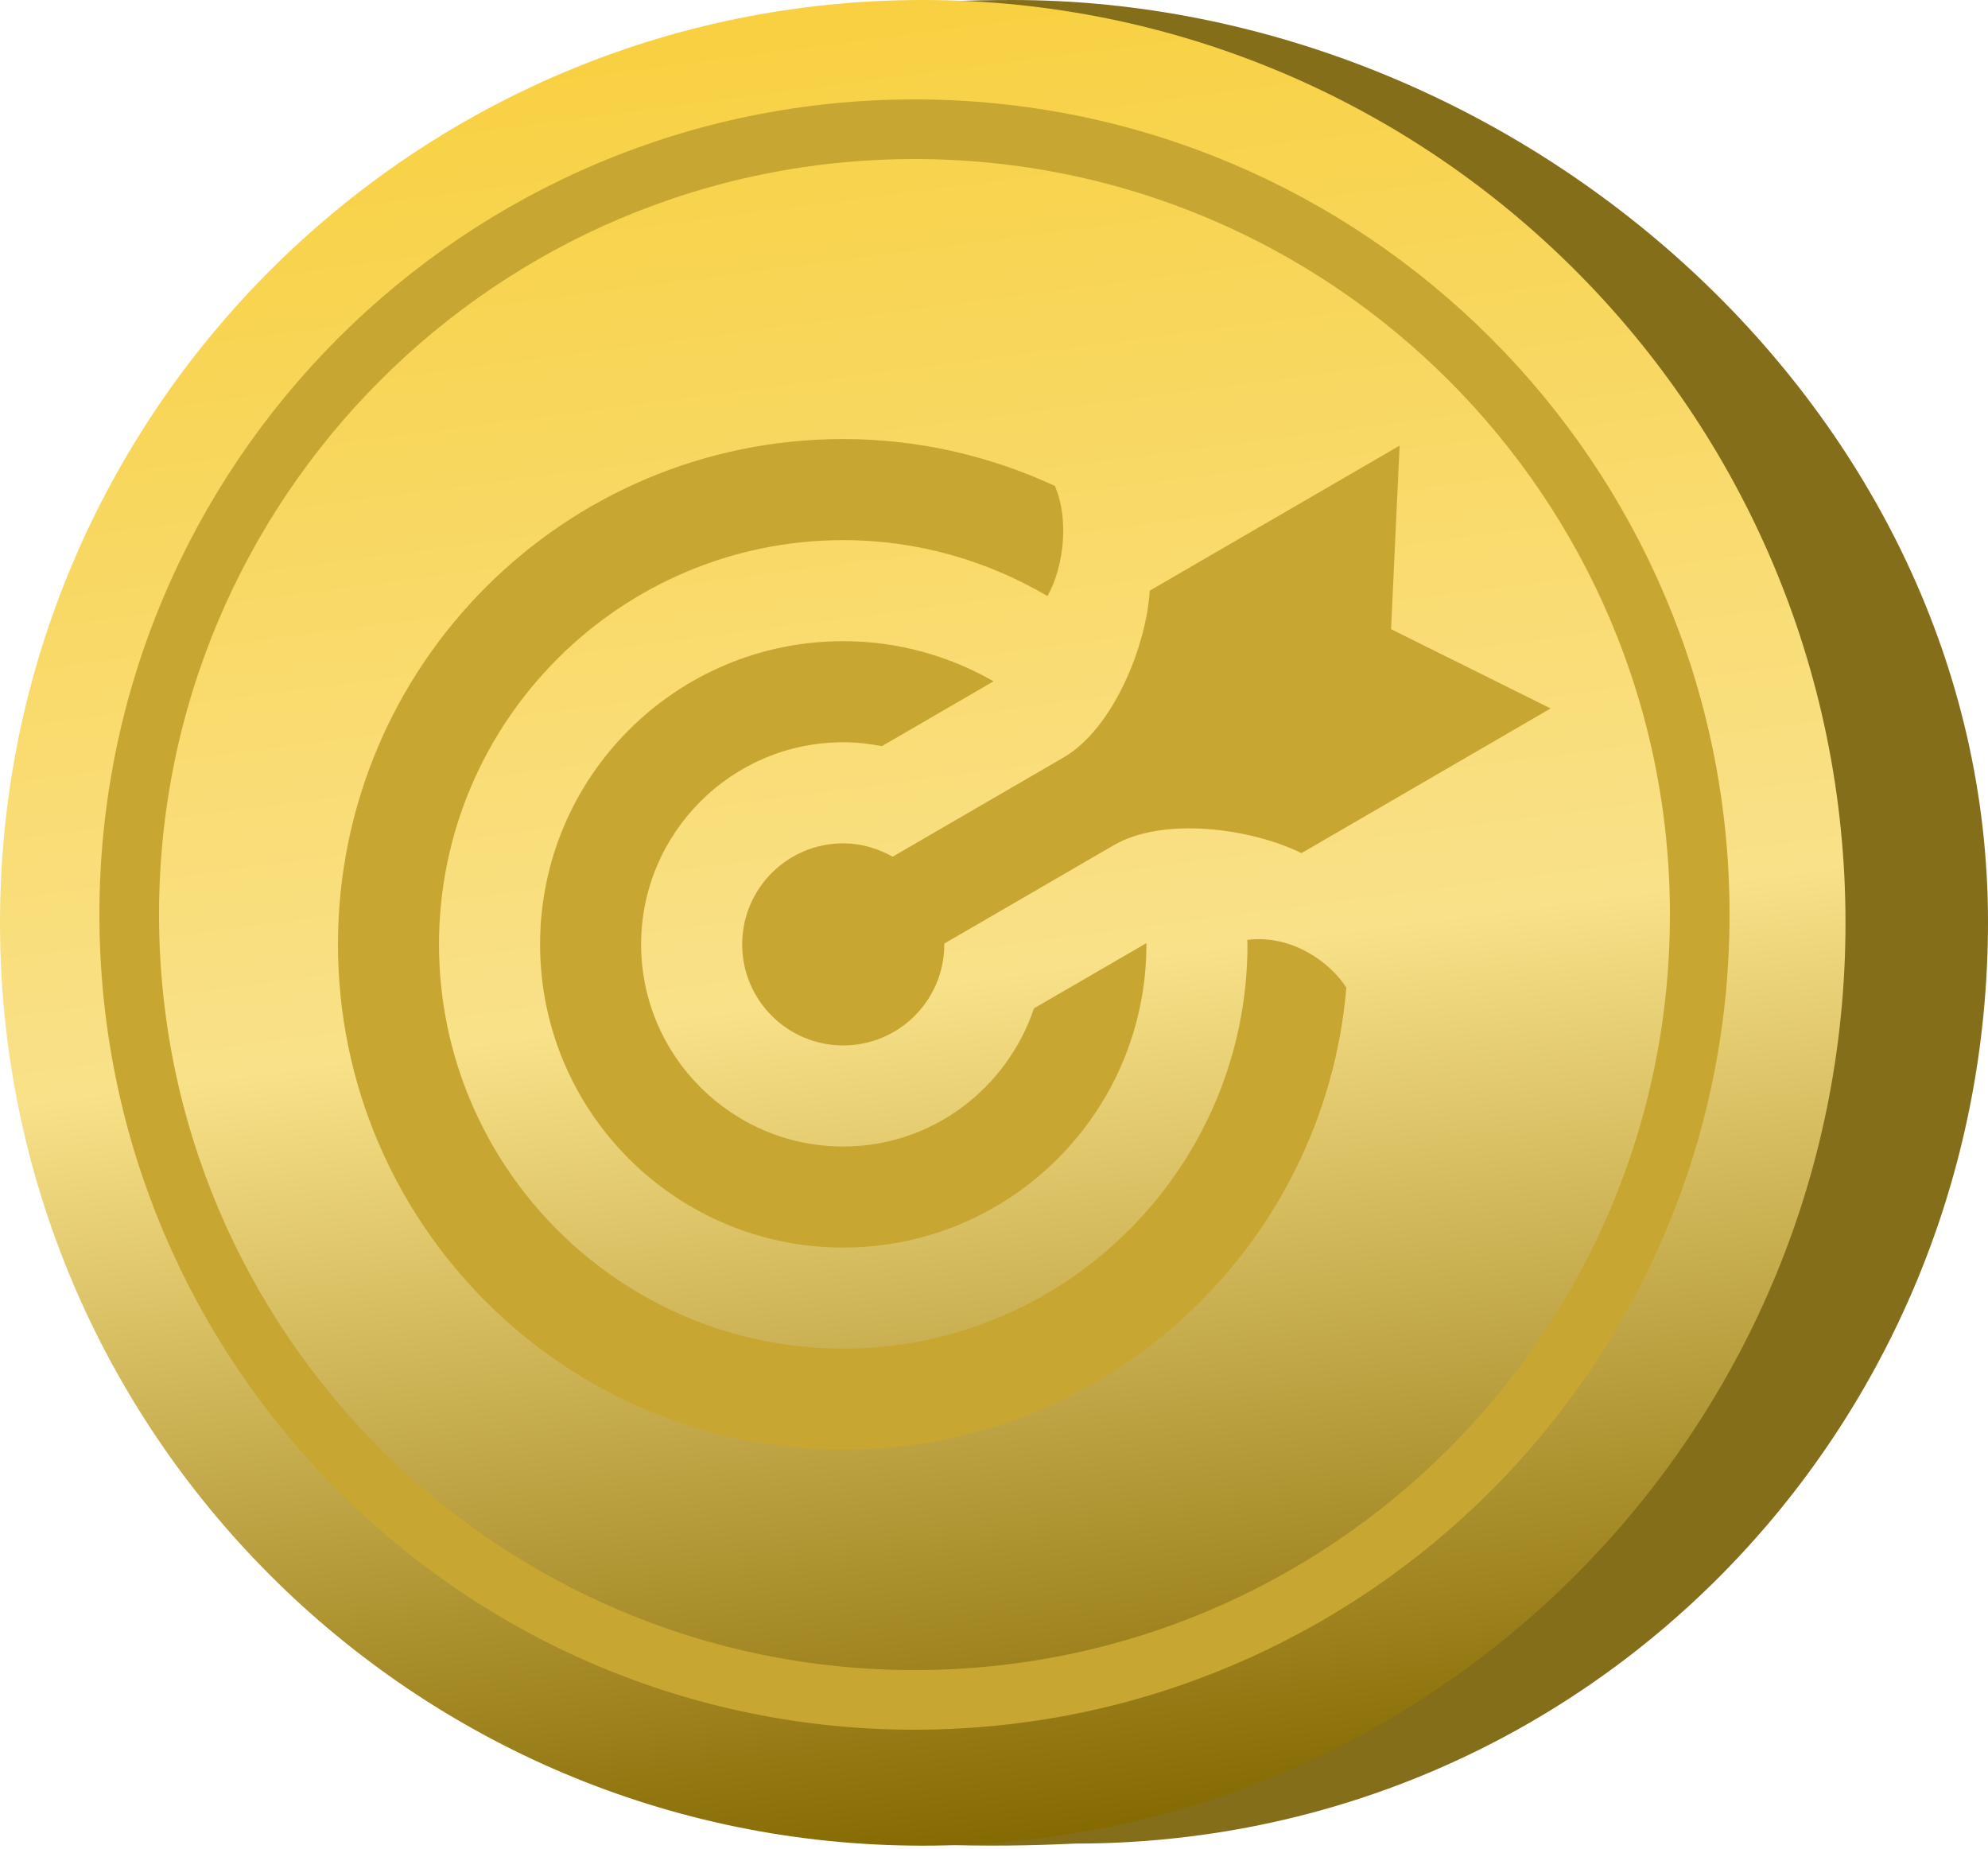
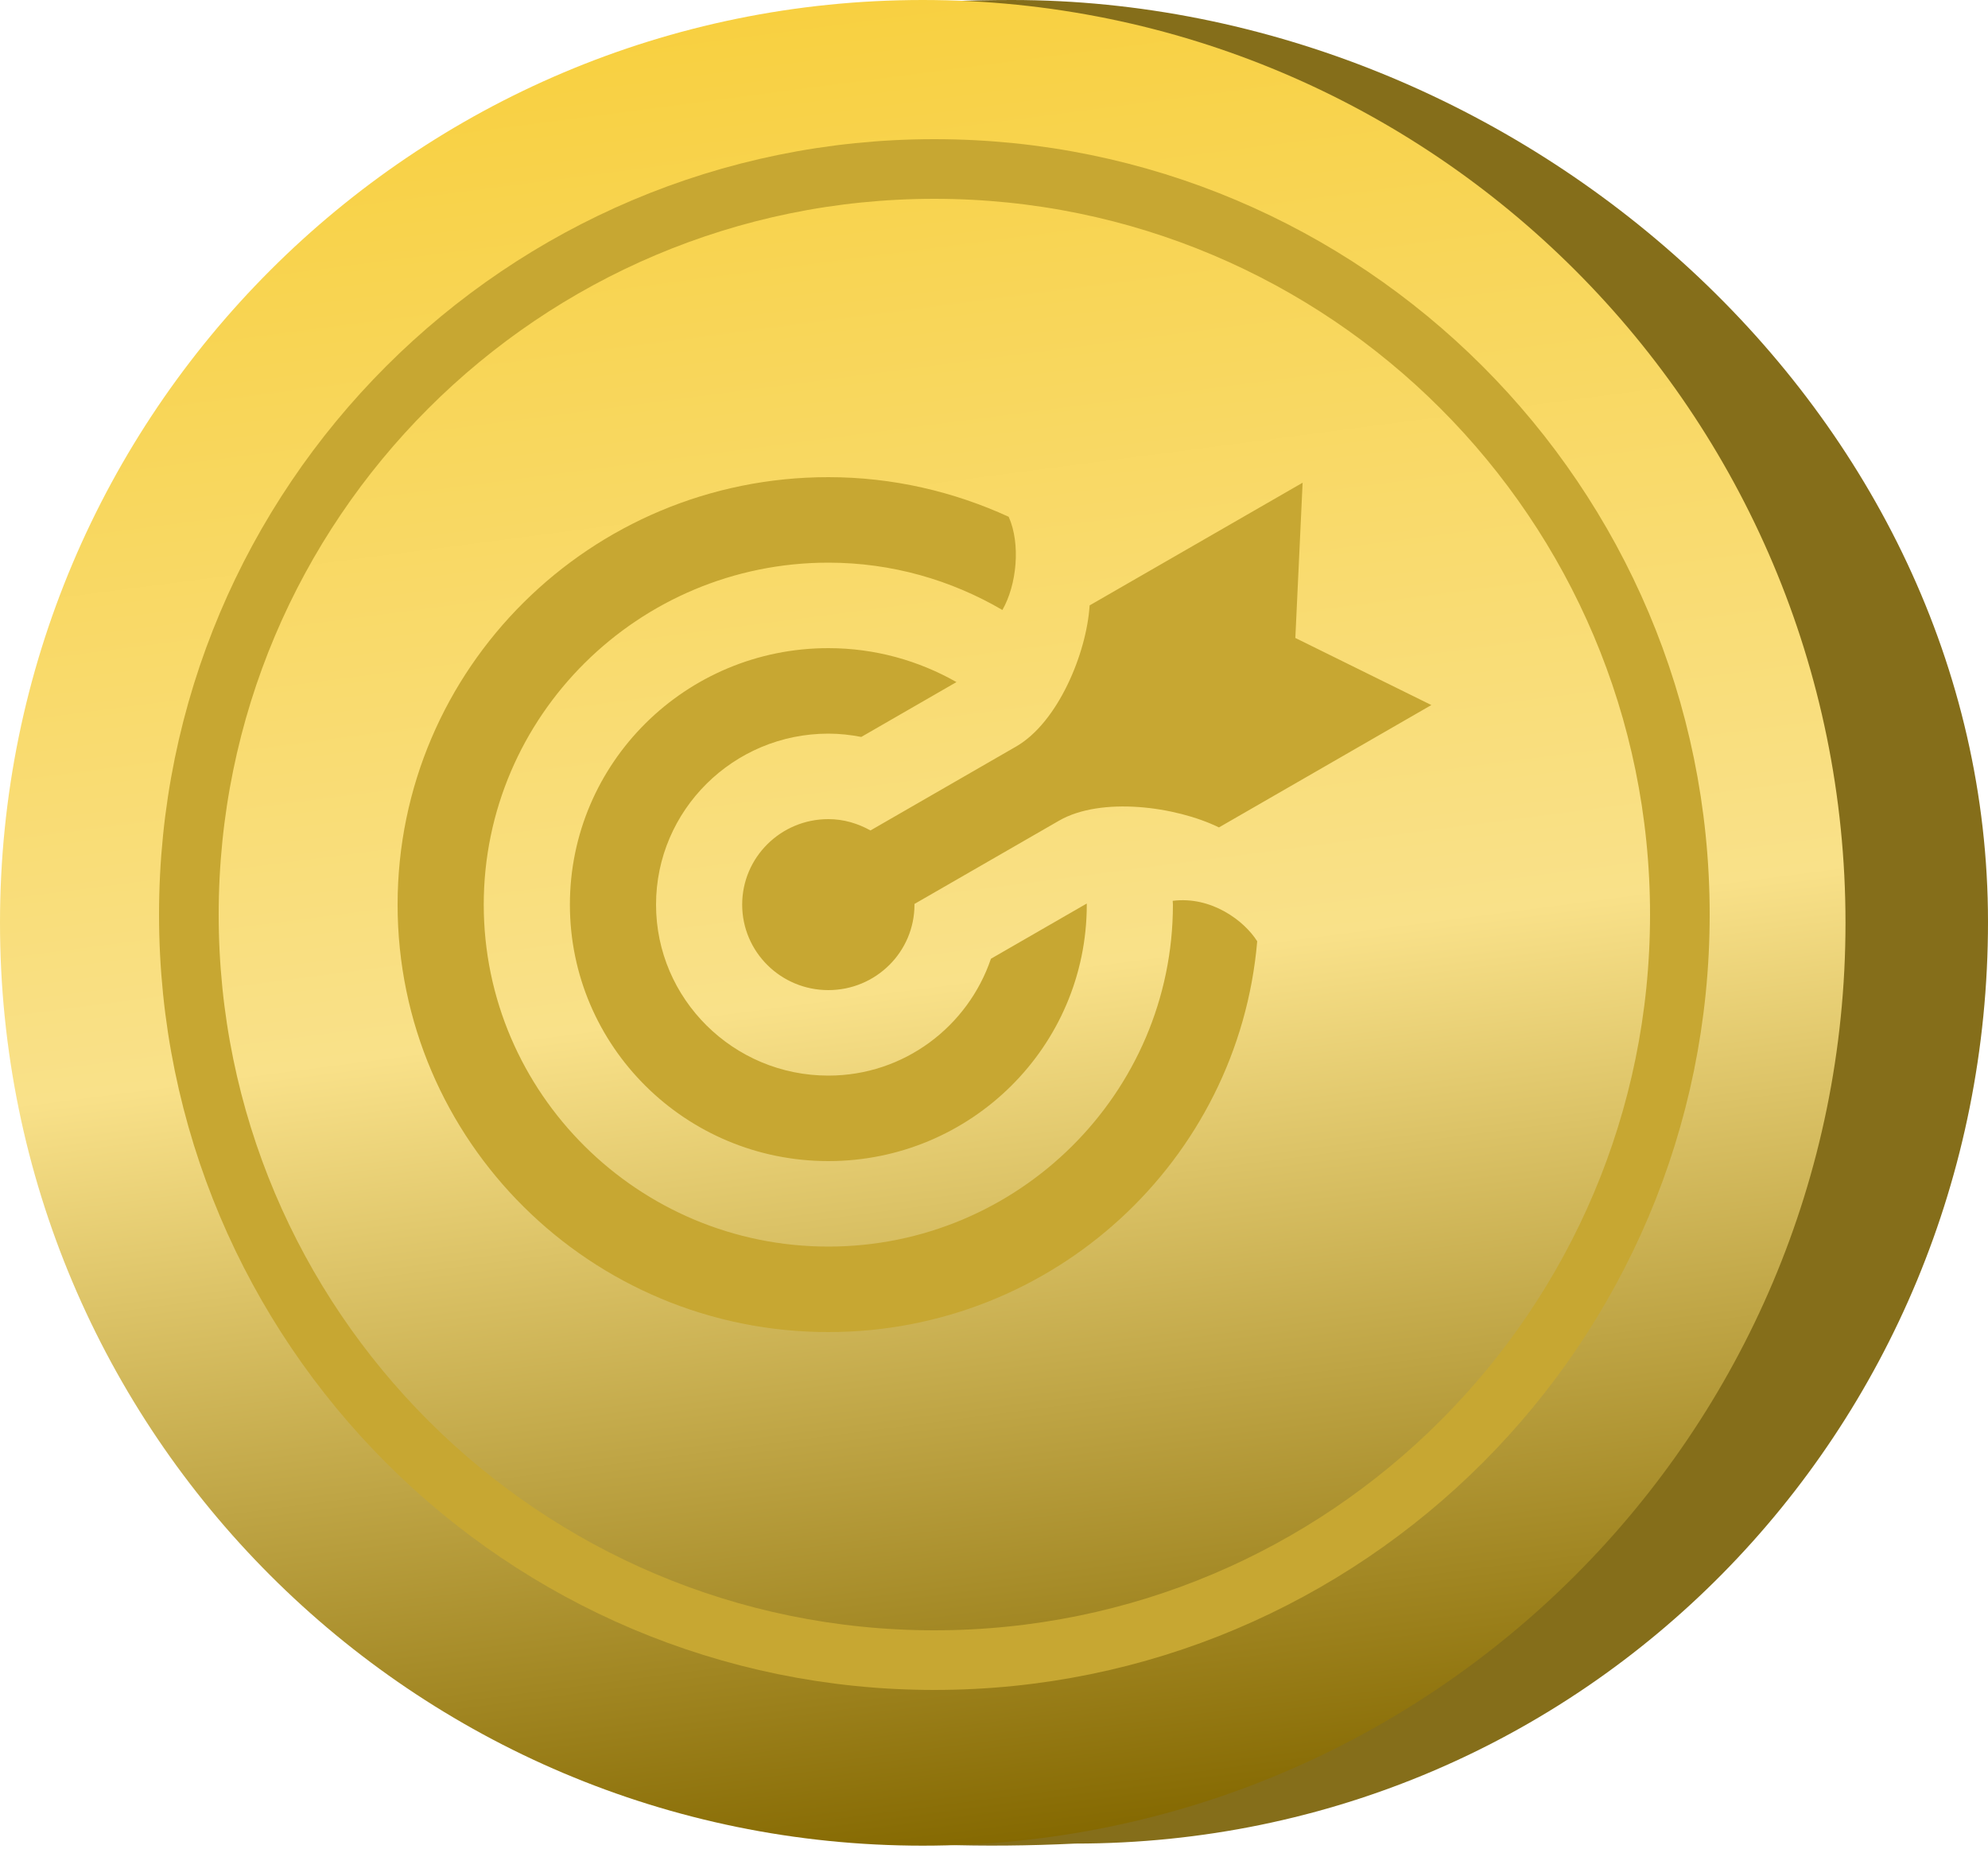
<svg xmlns="http://www.w3.org/2000/svg" width="100" height="93" viewBox="0 0 100 93" fill="none">
  <path d="M100 46.364C100 71.97 79.697 92.727 54.091 92.727C16.364 94.545 7.273 71.97 7.273 46.364C7.273 20.758 17.727 0 50.909 0C76.515 0 100 20.758 100 46.364Z" fill="#856E1A" />
  <circle cx="46.416" cy="46.416" r="46.416" fill="url(#paint0_linear_9_69)" />
-   <path d="M32.25 47.5C32.25 53.107 36.81 57.667 42.417 57.667C46.892 57.667 50.657 54.741 52.011 50.718L57.664 47.437L57.667 47.5C57.667 55.923 50.84 62.75 42.417 62.75C33.994 62.75 27.167 55.923 27.167 47.5C27.167 39.077 33.994 32.25 42.417 32.25C45.172 32.25 47.749 32.992 49.978 34.268L44.361 37.529C43.731 37.407 43.083 37.333 42.417 37.333C36.81 37.333 32.25 41.893 32.25 47.5ZM42.417 42.417C39.608 42.417 37.333 44.694 37.333 47.5C37.333 50.306 39.608 52.583 42.417 52.583C45.225 52.583 47.5 50.306 47.5 47.5L47.495 47.462L56.035 42.506C58.516 41.07 62.908 41.652 65.467 42.91L78 35.633L69.973 31.645L70.403 22.414L57.834 29.708C57.657 32.558 55.969 36.662 53.501 38.098L44.902 43.09C44.165 42.676 43.324 42.417 42.417 42.417ZM62.737 47.274L62.75 47.5C62.75 58.711 53.628 67.833 42.417 67.833C31.205 67.833 22.083 58.711 22.083 47.5C22.083 36.289 31.205 27.167 42.417 27.167C46.166 27.167 49.668 28.204 52.688 29.98C53.536 28.491 53.775 26.056 53.059 24.439C49.818 22.942 46.221 22.083 42.417 22.083C28.379 22.083 17 33.462 17 47.5C17 61.538 28.379 72.917 42.417 72.917C55.717 72.917 66.616 62.697 67.724 49.681C66.959 48.453 65.015 46.984 62.737 47.274Z" fill="#C7A732" />
-   <circle cx="46" cy="46" r="39.5" stroke="#C7A732" stroke-width="3" />
+   <path d="M33 45.5C33 50.243 36.887 54.1 41.667 54.1C45.482 54.1 48.691 51.625 49.846 48.222L54.664 45.446L54.667 45.5C54.667 52.625 48.847 58.4 41.667 58.4C34.486 58.4 28.667 52.625 28.667 45.5C28.667 38.375 34.486 32.6 41.667 32.6C44.015 32.6 46.212 33.228 48.112 34.307L43.324 37.066C42.787 36.962 42.234 36.9 41.667 36.9C36.887 36.9 33 40.757 33 45.5ZM41.667 41.2C39.273 41.2 37.333 43.126 37.333 45.5C37.333 47.874 39.273 49.8 41.667 49.8C44.061 49.8 46 47.874 46 45.5L45.996 45.468L53.276 41.275C55.39 40.06 59.134 40.553 61.316 41.617L72 35.462L65.158 32.088L65.524 24.279L54.81 30.45C54.658 32.86 53.219 36.332 51.115 37.547L43.786 41.77C43.157 41.419 42.44 41.2 41.667 41.2ZM58.989 45.309L59 45.5C59 54.984 51.224 62.7 41.667 62.7C32.109 62.7 24.333 54.984 24.333 45.5C24.333 36.016 32.109 28.3 41.667 28.3C44.862 28.3 47.848 29.177 50.422 30.68C51.146 29.42 51.349 27.36 50.739 25.993C47.976 24.727 44.91 24 41.667 24C29.7 24 20 33.626 20 45.5C20 57.374 29.7 67 41.667 67C53.005 67 62.295 58.355 63.24 47.345C62.588 46.306 60.931 45.064 58.989 45.309Z" fill="#C7A732" />
+   <circle cx="47" cy="46" r="37.5" stroke="#C7A732" stroke-width="3" />
  <defs>
    <linearGradient id="paint0_linear_9_69" x1="40.497" y1="5.8165e-08" x2="52.647" y2="92.832" gradientUnits="userSpaceOnUse">
      <stop stop-color="#F8D040" />
      <stop offset="0.533" stop-color="#F9E189" />
      <stop offset="1" stop-color="#846800" />
    </linearGradient>
  </defs>
</svg>
